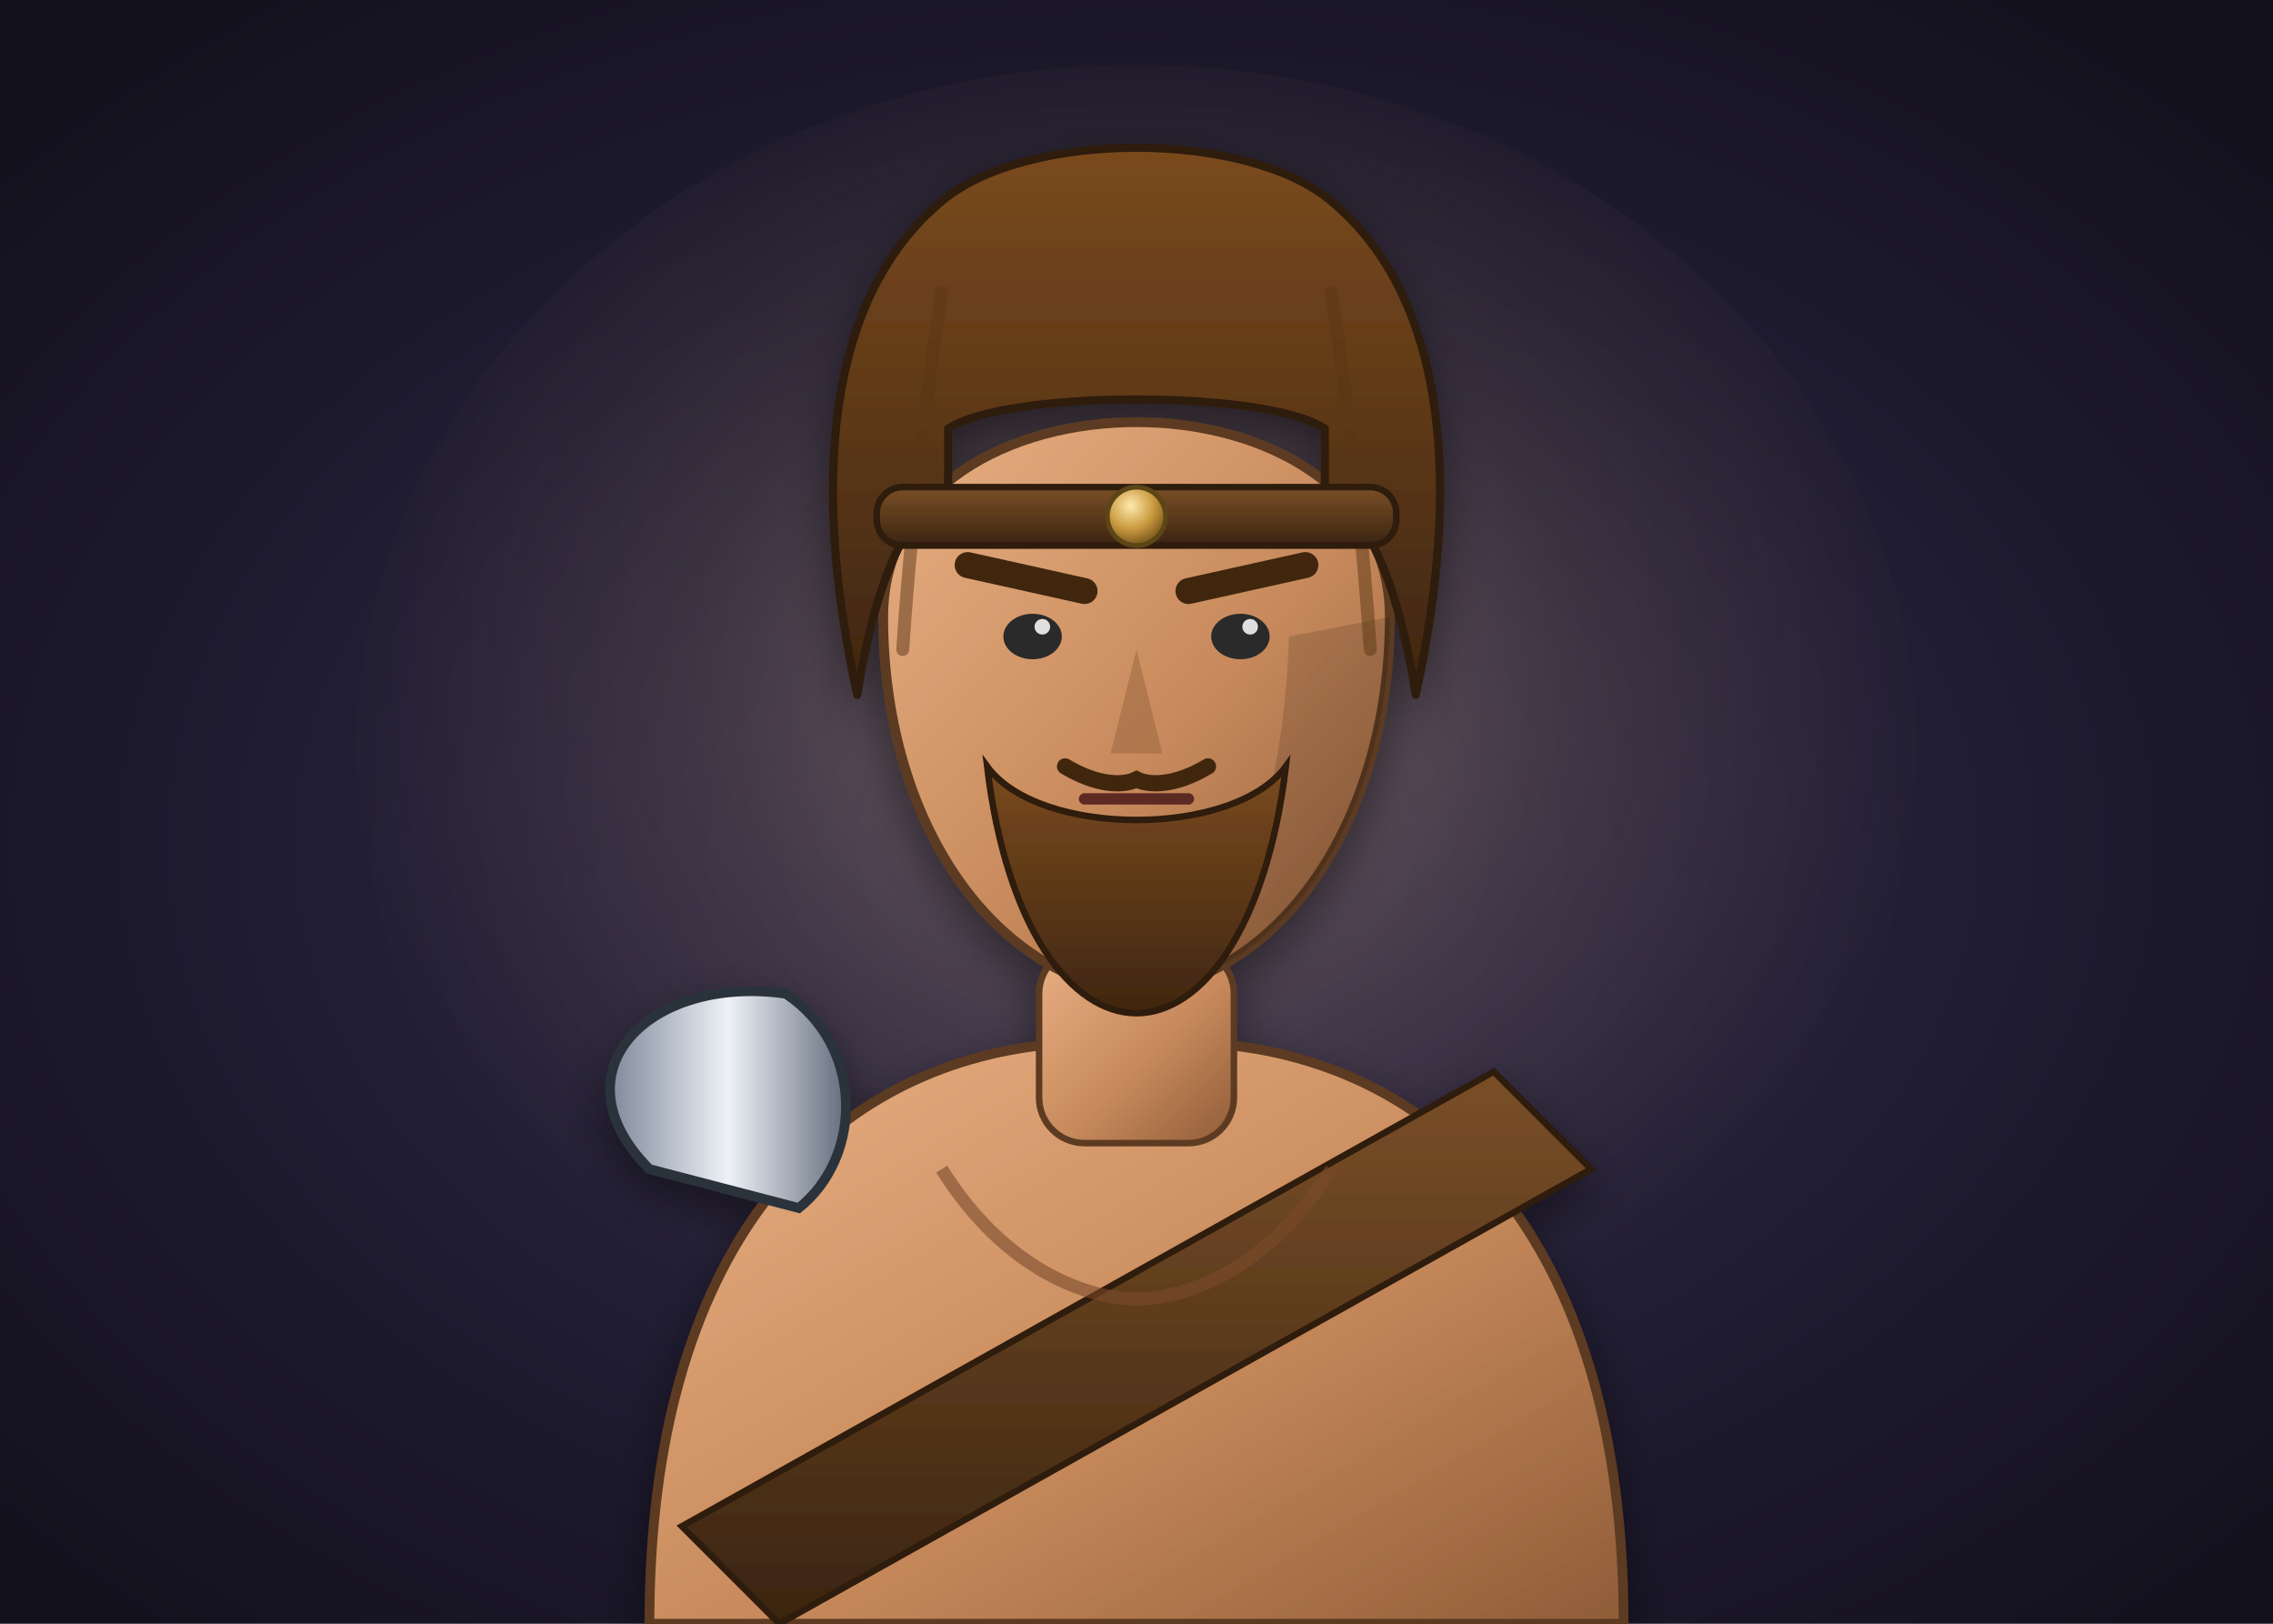
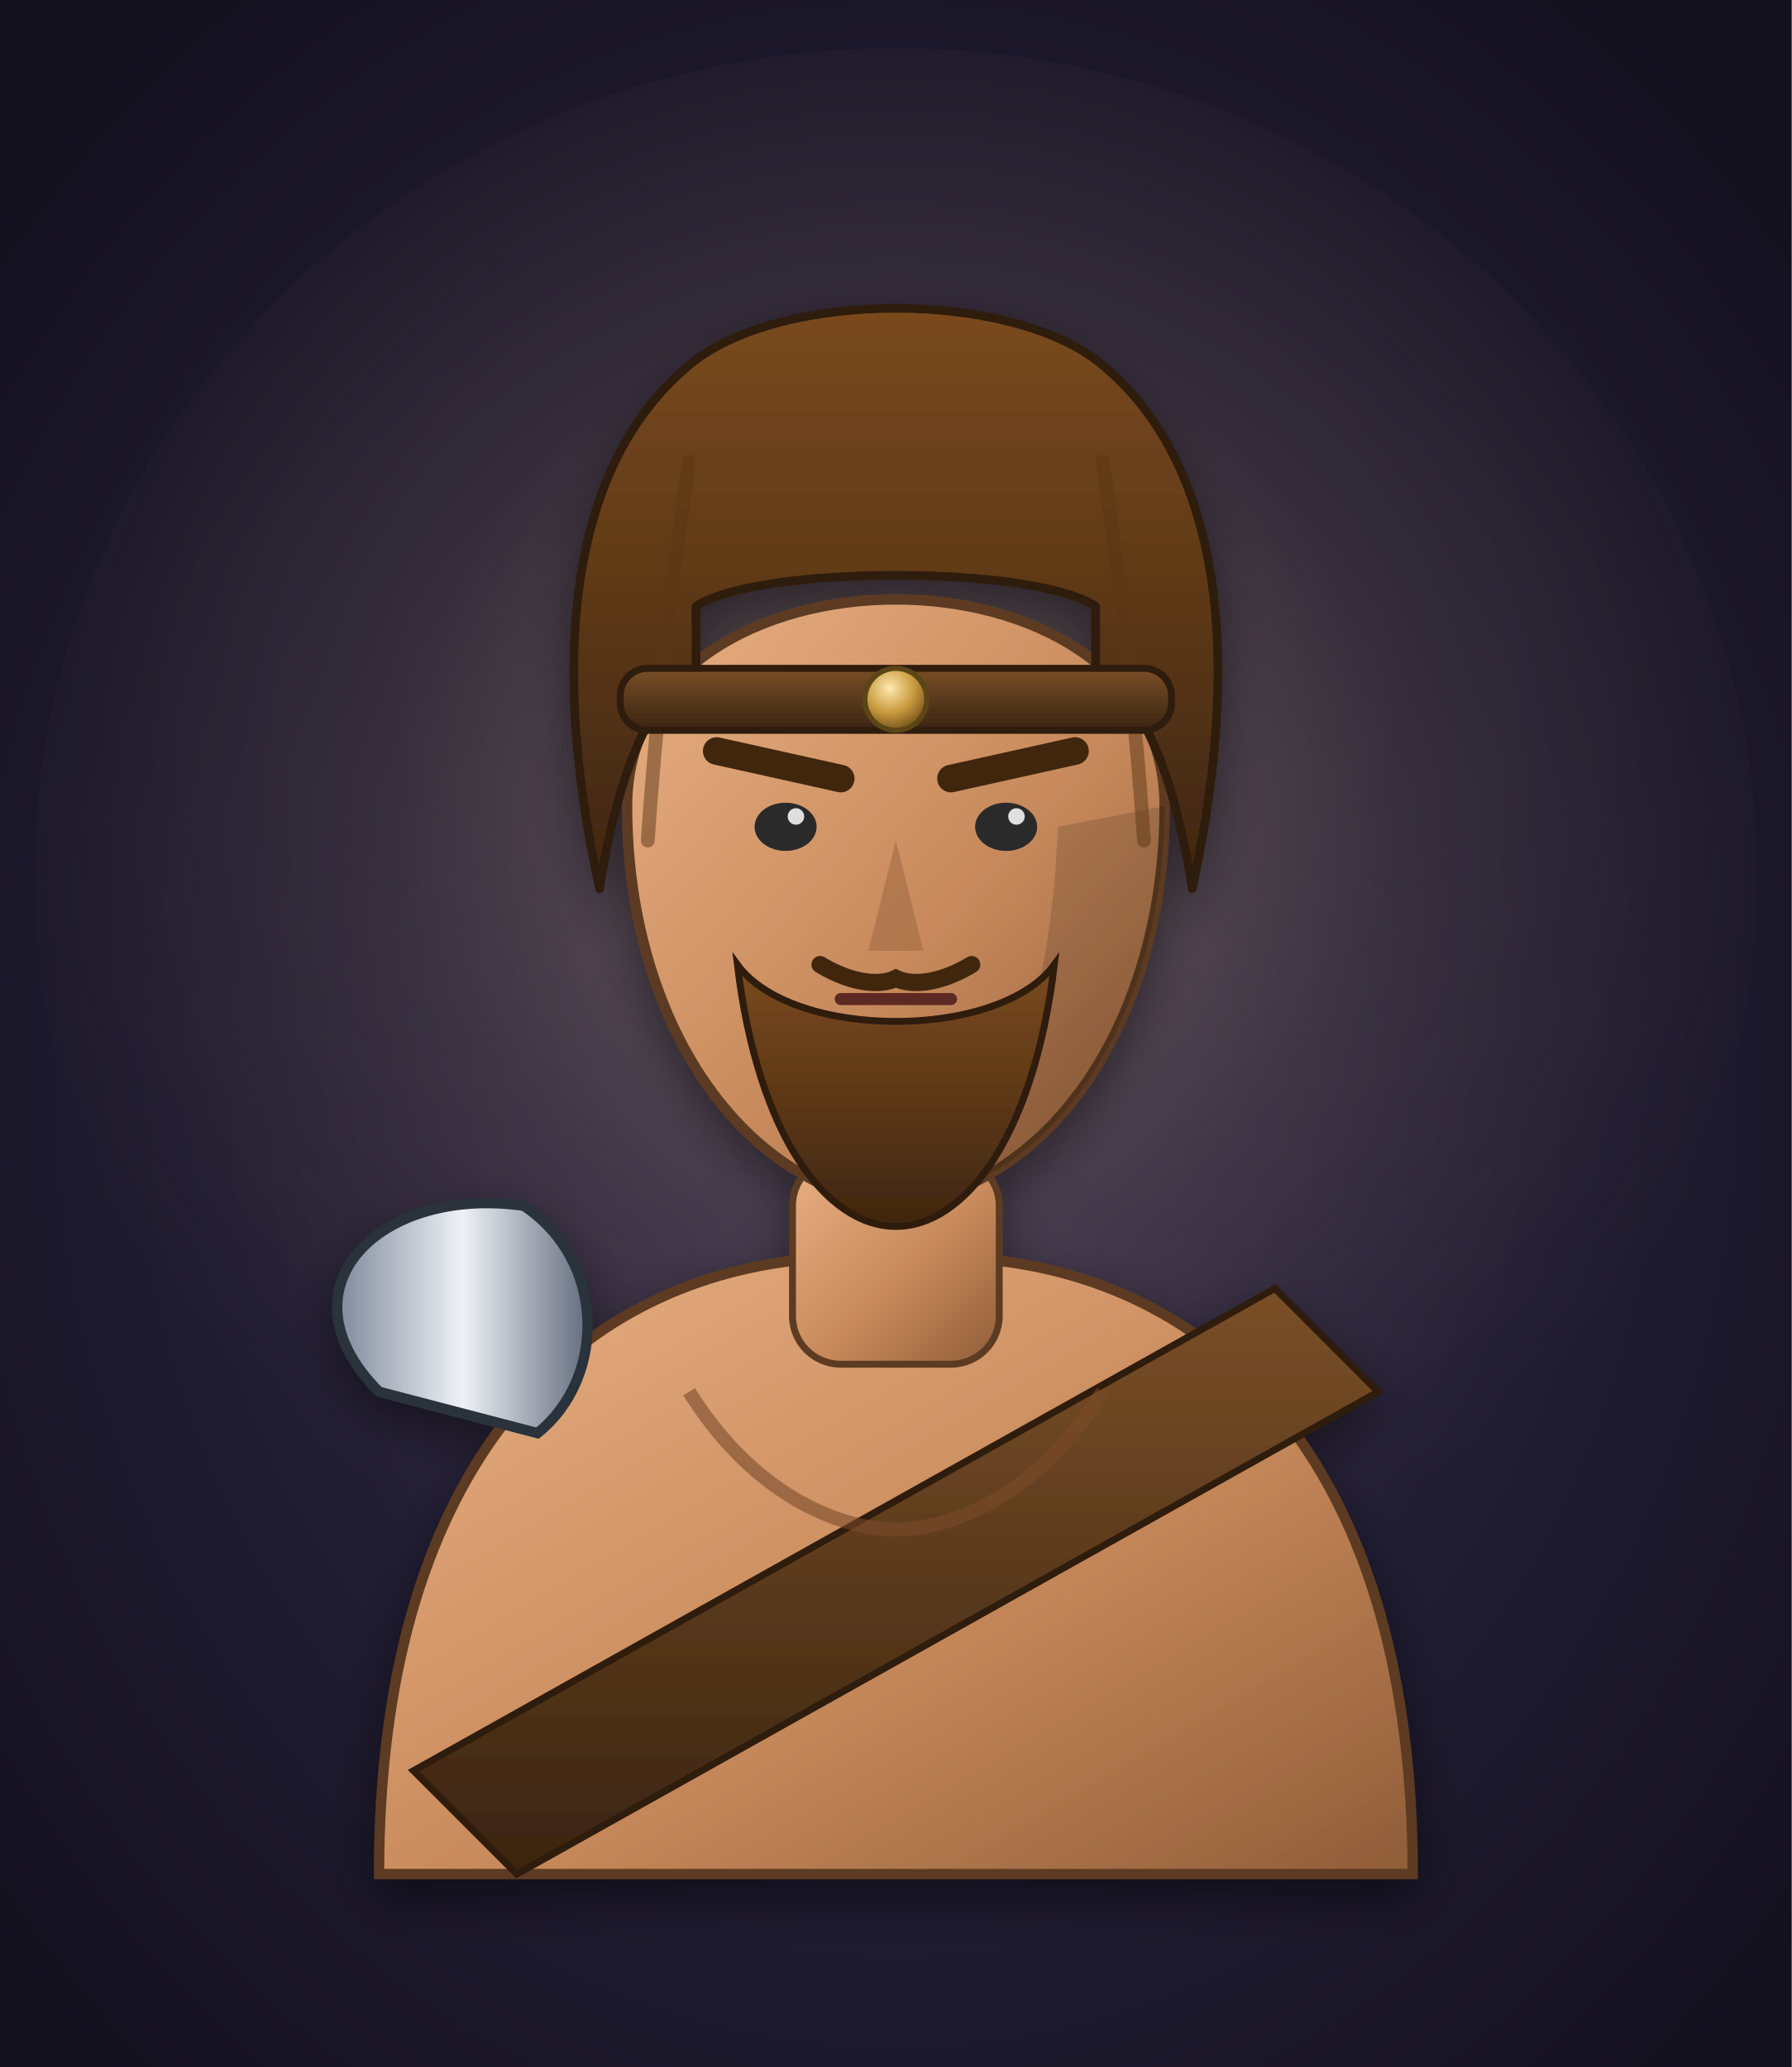
- <svg xmlns="http://www.w3.org/2000/svg" width="700" height="500" viewBox="0 0 700 500">
+ <svg xmlns="http://www.w3.org/2000/svg" width="520" height="600" viewBox="0 0 520 600">
  <defs>
    <radialGradient id="fondo" cx="50%" cy="52%" r="65%">
      <stop offset="0%" stop-color="#3a3350" />
      <stop offset="55%" stop-color="#211d33" />
      <stop offset="100%" stop-color="#14111f" />
    </radialGradient>
    <radialGradient id="halo" cx="50%" cy="45%" r="52%">
      <stop offset="0%" stop-color="#ffdca8" stop-opacity="0.30" />
      <stop offset="55%" stop-color="#e8b878" stop-opacity="0.10" />
      <stop offset="100%" stop-color="#e8b878" stop-opacity="0" />
    </radialGradient>
    <linearGradient id="piel" x1="0" y1="0" x2="1" y2="1">
      <stop offset="0%" stop-color="#e8b083" />
      <stop offset="55%" stop-color="#c88a5c" />
      <stop offset="100%" stop-color="#8f5c38" />
    </linearGradient>
    <linearGradient id="piel-palida" x1="0" y1="0" x2="1" y2="1">
      <stop offset="0%" stop-color="#f2ddc4" />
      <stop offset="55%" stop-color="#dcc0a2" />
      <stop offset="100%" stop-color="#b0906e" />
    </linearGradient>
    <linearGradient id="piel-verde" x1="0" y1="0" x2="1" y2="1">
      <stop offset="0%" stop-color="#9cc16a" />
      <stop offset="55%" stop-color="#6f9a41" />
      <stop offset="100%" stop-color="#3f6122" />
    </linearGradient>
    <linearGradient id="piel-verde-osc" x1="0" y1="0" x2="1" y2="1">
      <stop offset="0%" stop-color="#6f8f4a" />
      <stop offset="55%" stop-color="#4a6b2c" />
      <stop offset="100%" stop-color="#293f18" />
    </linearGradient>
    <linearGradient id="piedra" x1="0" y1="0" x2="1" y2="1">
      <stop offset="0%" stop-color="#9aa2ac" />
      <stop offset="55%" stop-color="#6d757f" />
      <stop offset="100%" stop-color="#42484f" />
    </linearGradient>
    <linearGradient id="pelo" x1="0" y1="0" x2="0" y2="1">
      <stop offset="0%" stop-color="#7a4a1e" />
      <stop offset="100%" stop-color="#3f2610" />
    </linearGradient>
    <linearGradient id="pelo-blanco" x1="0" y1="0" x2="0" y2="1">
      <stop offset="0%" stop-color="#ffffff" />
      <stop offset="100%" stop-color="#c3c8d0" />
    </linearGradient>
    <linearGradient id="pelo-rojo" x1="0" y1="0" x2="0" y2="1">
      <stop offset="0%" stop-color="#c9642a" />
      <stop offset="100%" stop-color="#7a3312" />
    </linearGradient>
    <linearGradient id="cuero" x1="0" y1="0" x2="0" y2="1">
      <stop offset="0%" stop-color="#7a4f28" />
      <stop offset="100%" stop-color="#3a2410" />
    </linearGradient>
    <linearGradient id="acero" x1="0" y1="0" x2="1" y2="0">
      <stop offset="0%" stop-color="#7f889b" />
      <stop offset="50%" stop-color="#eef2f7" />
      <stop offset="100%" stop-color="#646c7d" />
    </linearGradient>
    <linearGradient id="acero-osc" x1="0" y1="0" x2="1" y2="0">
      <stop offset="0%" stop-color="#2a2e36" />
      <stop offset="50%" stop-color="#565d68" />
      <stop offset="100%" stop-color="#1c2026" />
    </linearGradient>
    <linearGradient id="tela-azul" x1="0" y1="0" x2="0" y2="1">
      <stop offset="0%" stop-color="#3a5bbf" />
      <stop offset="100%" stop-color="#1f2f6a" />
    </linearGradient>
    <linearGradient id="tela-verde" x1="0" y1="0" x2="0" y2="1">
      <stop offset="0%" stop-color="#3f7a4a" />
      <stop offset="100%" stop-color="#204028" />
    </linearGradient>
    <linearGradient id="tela-roja" x1="0" y1="0" x2="0" y2="1">
      <stop offset="0%" stop-color="#a5342f" />
      <stop offset="100%" stop-color="#5c1613" />
    </linearGradient>
    <radialGradient id="oro" cx="40%" cy="32%" r="72%">
      <stop offset="0%" stop-color="#ffe9ad" />
      <stop offset="55%" stop-color="#c99a3f" />
      <stop offset="100%" stop-color="#6f4e18" />
    </radialGradient>
    <radialGradient id="gema-azul" cx="40%" cy="30%" r="75%">
      <stop offset="0%" stop-color="#d8ecff" />
      <stop offset="45%" stop-color="#5b8be0" />
      <stop offset="100%" stop-color="#1f3f8a" />
    </radialGradient>
    <filter id="sombra" x="-60%" y="-60%" width="220%" height="220%">
      <feDropShadow dx="0" dy="6" stdDeviation="7" flood-color="#000000" flood-opacity="0.45" />
    </filter>
  </defs>
-   <rect width="700" height="500" fill="url(#fondo)" />
-   <ellipse cx="350" cy="230" rx="240" ry="210" fill="url(#halo)" />
-   <g filter="url(#sombra)" transform="translate(350 0)">
+   <rect width="520" height="600" fill="url(#fondo)" />
+   <ellipse cx="260.0" cy="254" rx="250" ry="240" fill="url(#halo)" />
+   <g filter="url(#sombra)" transform="translate(260.0 44)">
    <path d="M -150 500 C -150 384 -96 330 -30 322 L 30 322 C 96 330 150 384 150 500 Z" fill="url(#piel)" stroke="#5c3a20" stroke-width="3" />
    <path d="M -140 470 L 110 330 L 140 360 L -110 500 Z" fill="url(#cuero)" stroke="#2e1a09" stroke-width="2" />
    <path d="M -150 360 C -180 330 -150 300 -108 306 C -84 322 -84 356 -104 372 Z" fill="url(#acero)" stroke="#2c313b" stroke-width="3" />
    <path d="M -60 360 C -40 392 -14 400 0 400 C 14 400 40 392 60 360" fill="none" stroke="#7a4a2c" stroke-width="4" opacity="0.6" />
    <rect x="-30" y="292" width="60" height="60" rx="14" fill="url(#piel)" stroke="#5c3a20" stroke-width="2" />
    <path d="M -78 190 C -78 110 78 110 78 190 C 78 250 47 300 0 306 C -47 300 -78 250 -78 190 Z" fill="url(#piel)" stroke="#5c3a20" stroke-width="3" />
    <path d="M 78 190 C 78 250 47 300 0 306 C 31 290 45 250 47 196 Z" fill="#000000" opacity="0.14" />
    <path d="M -86 214 C -100 150 -96 92 -60 62 C -34 40 34 40 60 62 C 96 92 100 150 86 214 C 80 176 70 158 58 150 L 58 132 C 40 120 -40 120 -58 132 L -58 150 C -70 158 -80 176 -86 214 Z" fill="url(#pelo)" stroke="#2e1a09" stroke-width="2.5" stroke-linejoin="round" />
    <g stroke="#5a3616" stroke-width="4" opacity="0.5" stroke-linecap="round" fill="none">
      <path d="M -60 90 C -66 130 -70 170 -72 200" />
      <path d="M 60 90 C 66 130 70 170 72 200" />
    </g>
    <path d="M -52 174 L -16 182" stroke="#3f2610" stroke-width="8" stroke-linecap="round" />
    <path d="M 16 182 L 52 174" stroke="#3f2610" stroke-width="8" stroke-linecap="round" />
    <ellipse cx="-32" cy="196" rx="9" ry="7.0" fill="#2a2a2a" />
    <ellipse cx="32" cy="196" rx="9" ry="7.0" fill="#2a2a2a" />
    <circle cx="-29" cy="193" r="2.4" fill="#ffffff" opacity="0.85" />
    <circle cx="35" cy="193" r="2.4" fill="#ffffff" opacity="0.85" />
    <path d="M 0 200 L -8 232 L 8 232 Z" fill="#a06a44" opacity="0.6" />
    <path d="M -46 236 C -40 286 -20 312 0 312 C 20 312 40 286 46 236 C 30 258 -30 258 -46 236 Z" fill="url(#pelo)" stroke="#2e1a09" stroke-width="2" />
    <path d="M -16 246 L 16 246" stroke="#5c2a20" stroke-width="3.5" stroke-linecap="round" />
    <path d="M -22 236 C -12 242 -4 242 0 240 C 4 242 12 242 22 236" fill="none" stroke="#3f2610" stroke-width="5" stroke-linecap="round" />
    <rect x="-80" y="150" width="160" height="18" rx="8" fill="url(#cuero)" stroke="#2e1a09" stroke-width="2" />
    <circle cx="0" cy="159" r="9" fill="url(#oro)" stroke="#5c4413" stroke-width="1.5" />
  </g>
</svg>
